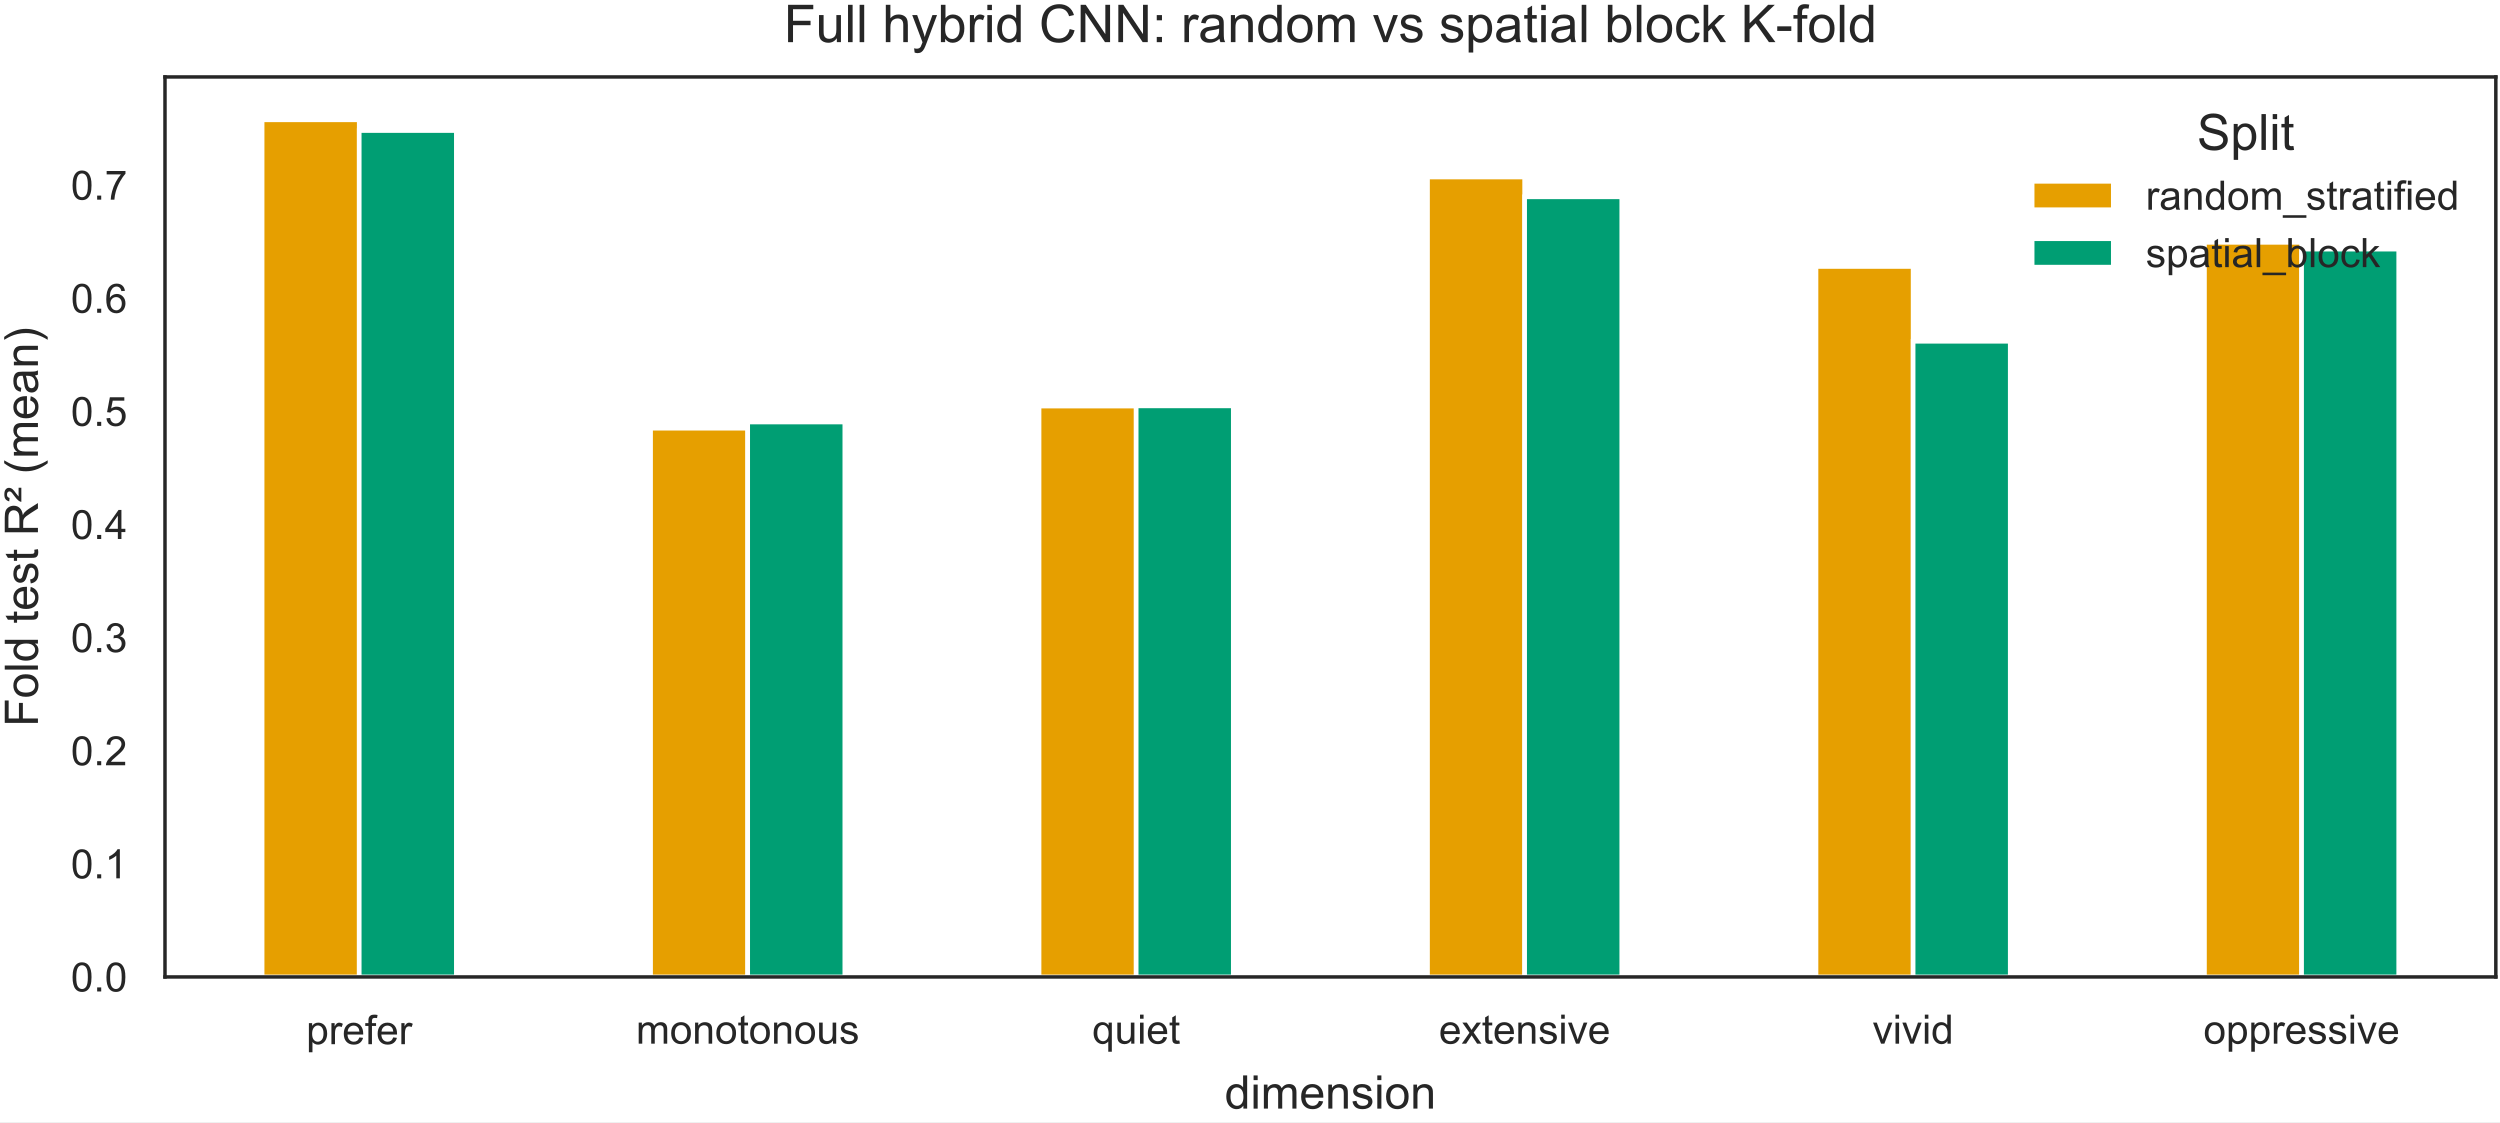
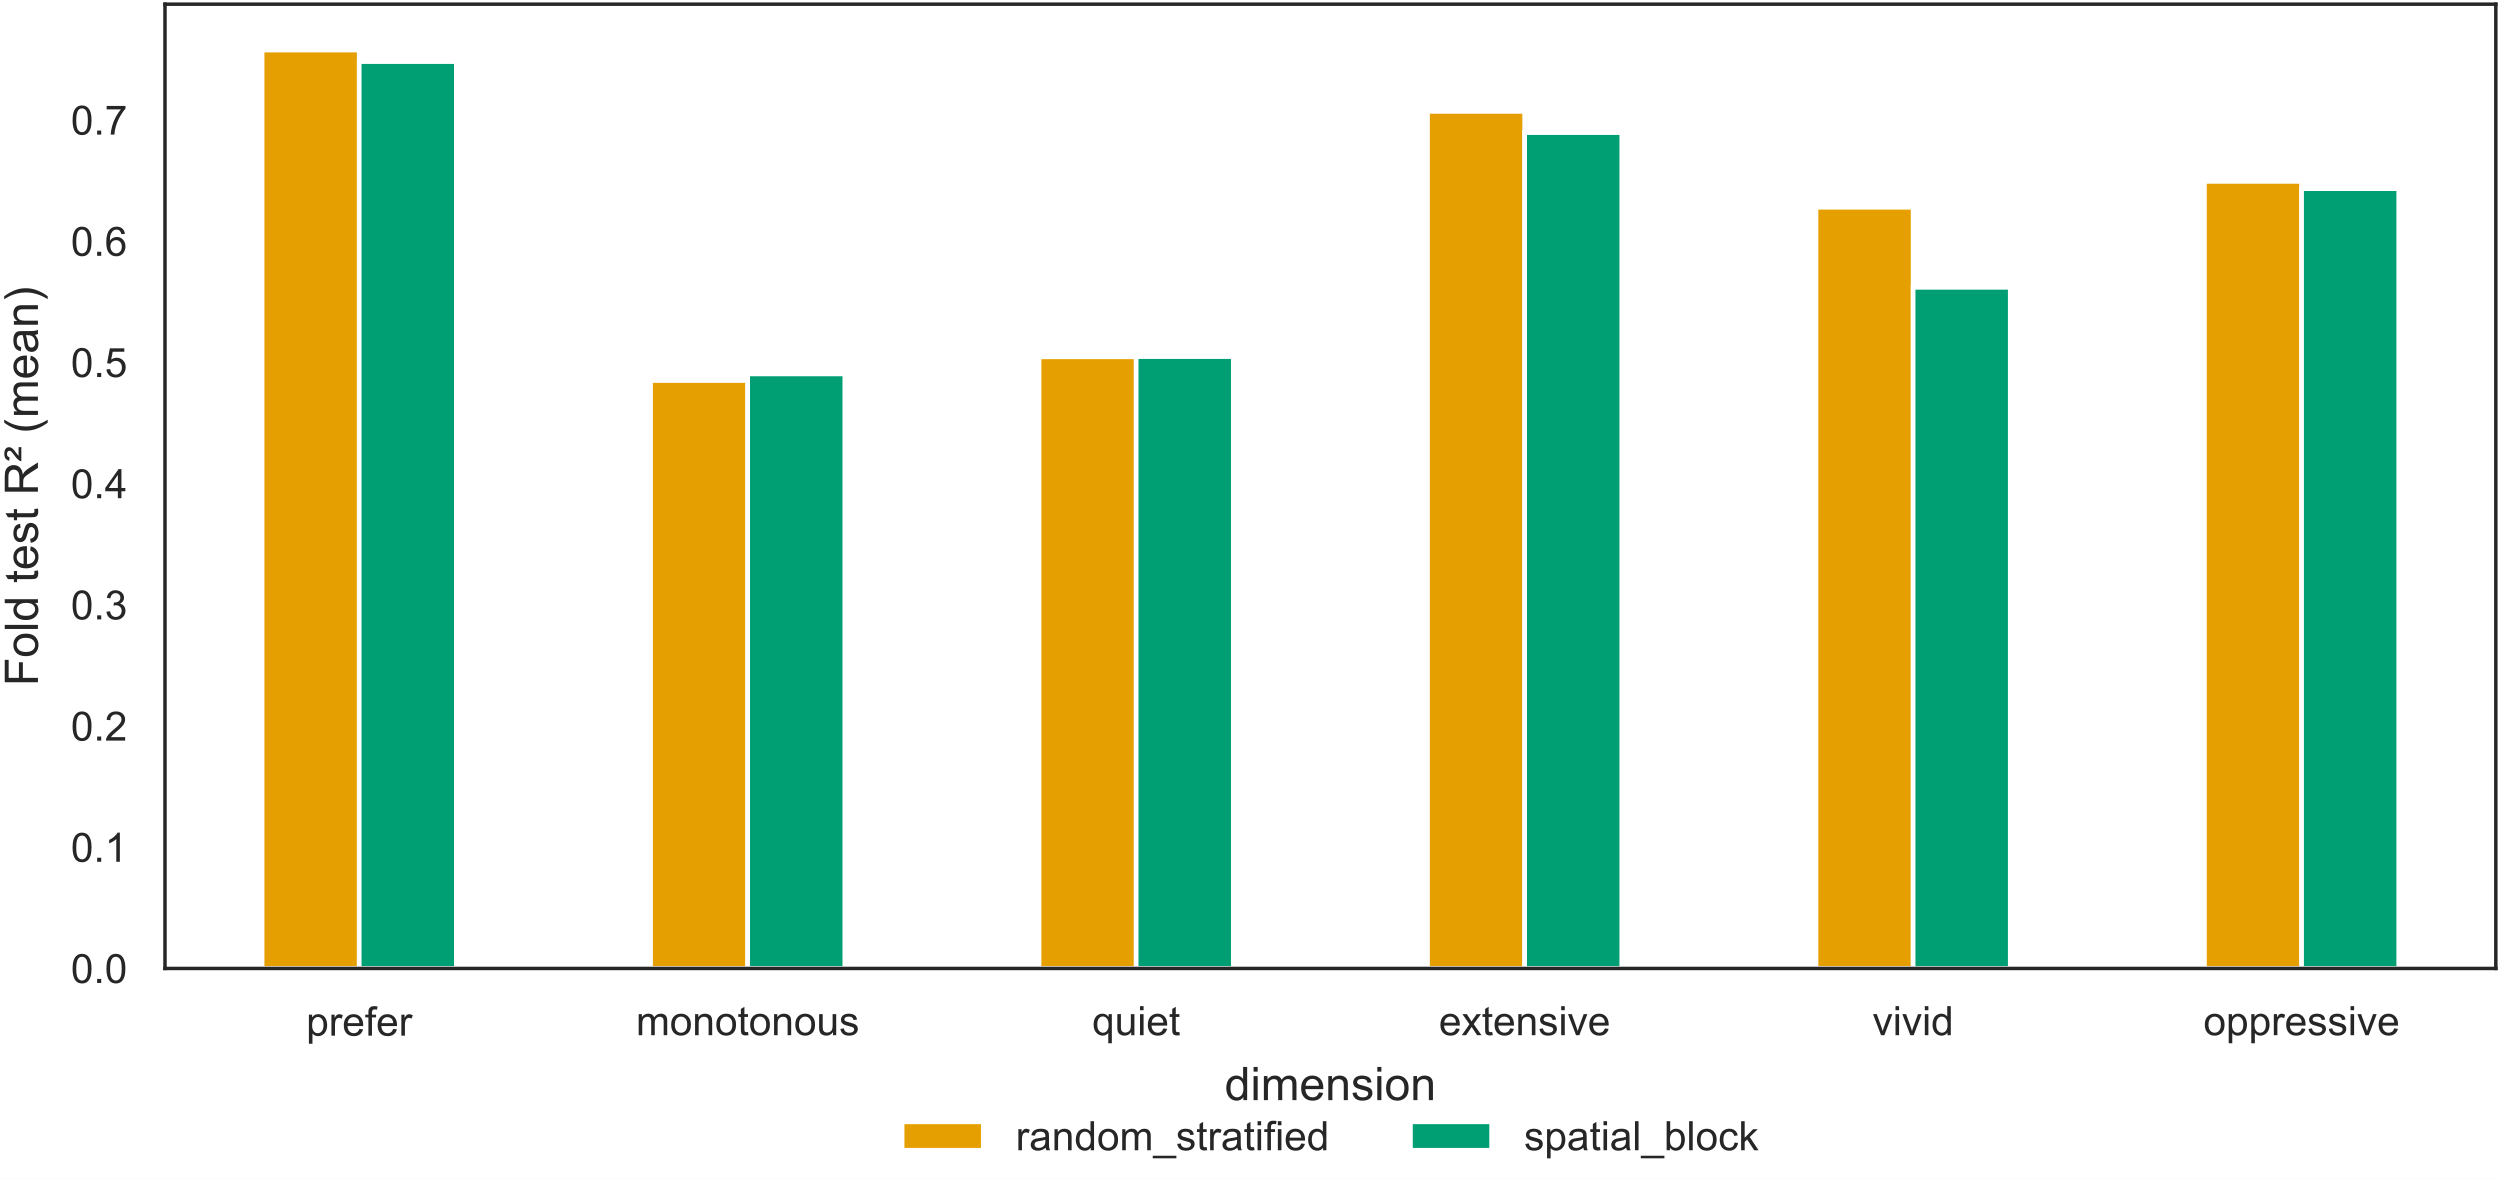
- <svg xmlns="http://www.w3.org/2000/svg" xmlns:xlink="http://www.w3.org/1999/xlink" width="431.201pt" height="193.527pt" viewBox="0 0 431.201 193.527" version="1.1">
+ <svg xmlns="http://www.w3.org/2000/svg" xmlns:xlink="http://www.w3.org/1999/xlink" width="431.201pt" height="203.305pt" viewBox="0 0 431.201 203.305" version="1.1">
  <defs>
    <style type="text/css">*{stroke-linejoin: round; stroke-linecap: butt}</style>
  </defs>
  <g id="figure_1">
    <g id="patch_1">
-       <path d="M 0 193.527  L 431.201 193.527  L 431.201 0  L 0 0  z " style="fill: #ffffff" />
+       <path d="M 0 203.305  L 431.201 203.305  L 431.201 0  L 0 0  z " style="fill: #ffffff" />
    </g>
    <g id="axes_1">
      <g id="patch_2">
-         <path d="M 28.457 168.504  L 430.481 168.504  L 430.481 13.272  L 28.457 13.272  z " style="fill: #ffffff" />
+         <path d="M 28.457 167.04  L 430.481 167.04  L 430.481 0.72  L 28.457 0.72  z " style="fill: #ffffff" />
      </g>
      <g id="matplotlib.axis_1">
        <g id="xtick_1">
          <g id="text_1">
-             <g style="fill: #262626" transform="translate(52.81736 180.0995) scale(0.07 -0.07)">
+             <g style="fill: #262626" transform="translate(52.81736 178.6358) scale(0.07 -0.07)">
              <defs>
                <path id="ArialMT-70" d="M 422 -1272  L 422 3319  L 934 3319  L 934 2888  Q 1116 3141 1344 3267  Q 1572 3394 1897 3394  Q 2322 3394 2647 3175  Q 2972 2956 3137 2557  Q 3303 2159 3303 1684  Q 3303 1175 3120 767  Q 2938 359 2589 142  Q 2241 -75 1856 -75  Q 1575 -75 1351 44  Q 1128 163 984 344  L 984 -1272  L 422 -1272  z M 931 1641  Q 931 1000 1190 694  Q 1450 388 1819 388  Q 2194 388 2461 705  Q 2728 1022 2728 1688  Q 2728 2322 2467 2637  Q 2206 2953 1844 2953  Q 1484 2953 1207 2617  Q 931 2281 931 1641  z " transform="scale(0.015625)" />
                <path id="ArialMT-72" d="M 416 0  L 416 3319  L 922 3319  L 922 2816  Q 1116 3169 1280 3281  Q 1444 3394 1641 3394  Q 1925 3394 2219 3213  L 2025 2691  Q 1819 2813 1613 2813  Q 1428 2813 1281 2702  Q 1134 2591 1072 2394  Q 978 2094 978 1738  L 978 0  L 416 0  z " transform="scale(0.015625)" />
                <path id="ArialMT-65" d="M 2694 1069  L 3275 997  Q 3138 488 2766 206  Q 2394 -75 1816 -75  Q 1088 -75 661 373  Q 234 822 234 1631  Q 234 2469 665 2931  Q 1097 3394 1784 3394  Q 2450 3394 2872 2941  Q 3294 2488 3294 1666  Q 3294 1616 3291 1516  L 816 1516  Q 847 969 1125 678  Q 1403 388 1819 388  Q 2128 388 2347 550  Q 2566 713 2694 1069  z M 847 1978  L 2700 1978  Q 2663 2397 2488 2606  Q 2219 2931 1791 2931  Q 1403 2931 1139 2672  Q 875 2413 847 1978  z " transform="scale(0.015625)" />
                <path id="ArialMT-66" d="M 556 0  L 556 2881  L 59 2881  L 59 3319  L 556 3319  L 556 3672  Q 556 4006 616 4169  Q 697 4388 901 4523  Q 1106 4659 1475 4659  Q 1713 4659 2000 4603  L 1916 4113  Q 1741 4144 1584 4144  Q 1328 4144 1222 4034  Q 1116 3925 1116 3625  L 1116 3319  L 1763 3319  L 1763 2881  L 1116 2881  L 1116 0  L 556 0  z " transform="scale(0.015625)" />
              </defs>
              <use xlink:href="#ArialMT-70" />
              <use xlink:href="#ArialMT-72" transform="translate(55.61523 0)" />
              <use xlink:href="#ArialMT-65" transform="translate(88.91602 0)" />
              <use xlink:href="#ArialMT-66" transform="translate(144.5312 0)" />
              <use xlink:href="#ArialMT-65" transform="translate(172.3145 0)" />
              <use xlink:href="#ArialMT-72" transform="translate(227.9297 0)" />
            </g>
          </g>
        </g>
        <g id="xtick_2">
          <g id="text_2">
-             <g style="fill: #262626" transform="translate(109.7014 180.0142) scale(0.07 -0.07)">
+             <g style="fill: #262626" transform="translate(109.7014 178.5505) scale(0.07 -0.07)">
              <defs>
                <path id="ArialMT-6d" d="M 422 0  L 422 3319  L 925 3319  L 925 2853  Q 1081 3097 1340 3245  Q 1600 3394 1931 3394  Q 2300 3394 2536 3241  Q 2772 3088 2869 2813  Q 3263 3394 3894 3394  Q 4388 3394 4653 3120  Q 4919 2847 4919 2278  L 4919 0  L 4359 0  L 4359 2091  Q 4359 2428 4304 2576  Q 4250 2725 4106 2815  Q 3963 2906 3769 2906  Q 3419 2906 3187 2673  Q 2956 2441 2956 1928  L 2956 0  L 2394 0  L 2394 2156  Q 2394 2531 2256 2718  Q 2119 2906 1806 2906  Q 1569 2906 1367 2781  Q 1166 2656 1075 2415  Q 984 2175 984 1722  L 984 0  L 422 0  z " transform="scale(0.015625)" />
                <path id="ArialMT-6f" d="M 213 1659  Q 213 2581 725 3025  Q 1153 3394 1769 3394  Q 2453 3394 2887 2945  Q 3322 2497 3322 1706  Q 3322 1066 3130 698  Q 2938 331 2570 128  Q 2203 -75 1769 -75  Q 1072 -75 642 372  Q 213 819 213 1659  z M 791 1659  Q 791 1022 1069 705  Q 1347 388 1769 388  Q 2188 388 2466 706  Q 2744 1025 2744 1678  Q 2744 2294 2464 2611  Q 2184 2928 1769 2928  Q 1347 2928 1069 2612  Q 791 2297 791 1659  z " transform="scale(0.015625)" />
                <path id="ArialMT-6e" d="M 422 0  L 422 3319  L 928 3319  L 928 2847  Q 1294 3394 1984 3394  Q 2284 3394 2536 3286  Q 2788 3178 2913 3003  Q 3038 2828 3088 2588  Q 3119 2431 3119 2041  L 3119 0  L 2556 0  L 2556 2019  Q 2556 2363 2490 2533  Q 2425 2703 2258 2804  Q 2091 2906 1866 2906  Q 1506 2906 1245 2678  Q 984 2450 984 1813  L 984 0  L 422 0  z " transform="scale(0.015625)" />
                <path id="ArialMT-74" d="M 1650 503  L 1731 6  Q 1494 -44 1306 -44  Q 1000 -44 831 53  Q 663 150 594 308  Q 525 466 525 972  L 525 2881  L 113 2881  L 113 3319  L 525 3319  L 525 4141  L 1084 4478  L 1084 3319  L 1650 3319  L 1650 2881  L 1084 2881  L 1084 941  Q 1084 700 1114 631  Q 1144 563 1211 522  Q 1278 481 1403 481  Q 1497 481 1650 503  z " transform="scale(0.015625)" />
                <path id="ArialMT-75" d="M 2597 0  L 2597 488  Q 2209 -75 1544 -75  Q 1250 -75 995 37  Q 741 150 617 320  Q 494 491 444 738  Q 409 903 409 1263  L 409 3319  L 972 3319  L 972 1478  Q 972 1038 1006 884  Q 1059 663 1231 536  Q 1403 409 1656 409  Q 1909 409 2131 539  Q 2353 669 2445 892  Q 2538 1116 2538 1541  L 2538 3319  L 3100 3319  L 3100 0  L 2597 0  z " transform="scale(0.015625)" />
                <path id="ArialMT-73" d="M 197 991  L 753 1078  Q 800 744 1014 566  Q 1228 388 1613 388  Q 2000 388 2187 545  Q 2375 703 2375 916  Q 2375 1106 2209 1216  Q 2094 1291 1634 1406  Q 1016 1563 777 1677  Q 538 1791 414 1992  Q 291 2194 291 2438  Q 291 2659 392 2848  Q 494 3038 669 3163  Q 800 3259 1026 3326  Q 1253 3394 1513 3394  Q 1903 3394 2198 3281  Q 2494 3169 2634 2976  Q 2775 2784 2828 2463  L 2278 2388  Q 2241 2644 2061 2787  Q 1881 2931 1553 2931  Q 1166 2931 1000 2803  Q 834 2675 834 2503  Q 834 2394 903 2306  Q 972 2216 1119 2156  Q 1203 2125 1616 2013  Q 2213 1853 2448 1751  Q 2684 1650 2818 1456  Q 2953 1263 2953 975  Q 2953 694 2789 445  Q 2625 197 2315 61  Q 2006 -75 1616 -75  Q 969 -75 630 194  Q 291 463 197 991  z " transform="scale(0.015625)" />
              </defs>
              <use xlink:href="#ArialMT-6d" />
              <use xlink:href="#ArialMT-6f" transform="translate(83.30078 0)" />
              <use xlink:href="#ArialMT-6e" transform="translate(138.916 0)" />
              <use xlink:href="#ArialMT-6f" transform="translate(194.5312 0)" />
              <use xlink:href="#ArialMT-74" transform="translate(250.1465 0)" />
              <use xlink:href="#ArialMT-6f" transform="translate(277.9297 0)" />
              <use xlink:href="#ArialMT-6e" transform="translate(333.5449 0)" />
              <use xlink:href="#ArialMT-6f" transform="translate(389.1602 0)" />
              <use xlink:href="#ArialMT-75" transform="translate(444.7754 0)" />
              <use xlink:href="#ArialMT-73" transform="translate(500.3906 0)" />
            </g>
          </g>
        </g>
        <g id="xtick_3">
          <g id="text_3">
-             <g style="fill: #262626" transform="translate(188.3784 180.0142) scale(0.07 -0.07)">
+             <g style="fill: #262626" transform="translate(188.3784 178.5505) scale(0.07 -0.07)">
              <defs>
                <path id="ArialMT-71" d="M 2538 -1272  L 2538 353  Q 2406 169 2170 47  Q 1934 -75 1669 -75  Q 1078 -75 651 397  Q 225 869 225 1691  Q 225 2191 398 2587  Q 572 2984 901 3189  Q 1231 3394 1625 3394  Q 2241 3394 2594 2875  L 2594 3319  L 3100 3319  L 3100 -1272  L 2538 -1272  z M 803 1669  Q 803 1028 1072 708  Q 1341 388 1716 388  Q 2075 388 2334 692  Q 2594 997 2594 1619  Q 2594 2281 2320 2615  Q 2047 2950 1678 2950  Q 1313 2950 1058 2639  Q 803 2328 803 1669  z " transform="scale(0.015625)" />
                <path id="ArialMT-69" d="M 425 3934  L 425 4581  L 988 4581  L 988 3934  L 425 3934  z M 425 0  L 425 3319  L 988 3319  L 988 0  L 425 0  z " transform="scale(0.015625)" />
              </defs>
              <use xlink:href="#ArialMT-71" />
              <use xlink:href="#ArialMT-75" transform="translate(55.61523 0)" />
              <use xlink:href="#ArialMT-69" transform="translate(111.2305 0)" />
              <use xlink:href="#ArialMT-65" transform="translate(133.4473 0)" />
              <use xlink:href="#ArialMT-74" transform="translate(189.0625 0)" />
            </g>
          </g>
        </g>
        <g id="xtick_4">
          <g id="text_4">
-             <g style="fill: #262626" transform="translate(248.186 180.0142) scale(0.07 -0.07)">
+             <g style="fill: #262626" transform="translate(248.186 178.5505) scale(0.07 -0.07)">
              <defs>
                <path id="ArialMT-78" d="M 47 0  L 1259 1725  L 138 3319  L 841 3319  L 1350 2541  Q 1494 2319 1581 2169  Q 1719 2375 1834 2534  L 2394 3319  L 3066 3319  L 1919 1756  L 3153 0  L 2463 0  L 1781 1031  L 1600 1309  L 728 0  L 47 0  z " transform="scale(0.015625)" />
                <path id="ArialMT-76" d="M 1344 0  L 81 3319  L 675 3319  L 1388 1331  Q 1503 1009 1600 663  Q 1675 925 1809 1294  L 2547 3319  L 3125 3319  L 1869 0  L 1344 0  z " transform="scale(0.015625)" />
              </defs>
              <use xlink:href="#ArialMT-65" />
              <use xlink:href="#ArialMT-78" transform="translate(55.61523 0)" />
              <use xlink:href="#ArialMT-74" transform="translate(105.6152 0)" />
              <use xlink:href="#ArialMT-65" transform="translate(133.3984 0)" />
              <use xlink:href="#ArialMT-6e" transform="translate(189.0137 0)" />
              <use xlink:href="#ArialMT-73" transform="translate(244.6289 0)" />
              <use xlink:href="#ArialMT-69" transform="translate(294.6289 0)" />
              <use xlink:href="#ArialMT-76" transform="translate(316.8457 0)" />
              <use xlink:href="#ArialMT-65" transform="translate(366.8457 0)" />
            </g>
          </g>
        </g>
        <g id="xtick_5">
          <g id="text_5">
-             <g style="fill: #262626" transform="translate(322.9736 180.0142) scale(0.07 -0.07)">
+             <g style="fill: #262626" transform="translate(322.9736 178.5505) scale(0.07 -0.07)">
              <defs>
                <path id="ArialMT-64" d="M 2575 0  L 2575 419  Q 2259 -75 1647 -75  Q 1250 -75 917 144  Q 584 363 401 755  Q 219 1147 219 1656  Q 219 2153 384 2558  Q 550 2963 881 3178  Q 1213 3394 1622 3394  Q 1922 3394 2156 3267  Q 2391 3141 2538 2938  L 2538 4581  L 3097 4581  L 3097 0  L 2575 0  z M 797 1656  Q 797 1019 1065 703  Q 1334 388 1700 388  Q 2069 388 2326 689  Q 2584 991 2584 1609  Q 2584 2291 2321 2609  Q 2059 2928 1675 2928  Q 1300 2928 1048 2622  Q 797 2316 797 1656  z " transform="scale(0.015625)" />
              </defs>
              <use xlink:href="#ArialMT-76" />
              <use xlink:href="#ArialMT-69" transform="translate(50 0)" />
              <use xlink:href="#ArialMT-76" transform="translate(72.2168 0)" />
              <use xlink:href="#ArialMT-69" transform="translate(122.2168 0)" />
              <use xlink:href="#ArialMT-64" transform="translate(144.4336 0)" />
            </g>
          </g>
        </g>
        <g id="xtick_6">
          <g id="text_6">
-             <g style="fill: #262626" transform="translate(380.0545 180.0142) scale(0.07 -0.07)">
+             <g style="fill: #262626" transform="translate(380.0545 178.5505) scale(0.07 -0.07)">
              <use xlink:href="#ArialMT-6f" />
              <use xlink:href="#ArialMT-70" transform="translate(55.61523 0)" />
              <use xlink:href="#ArialMT-70" transform="translate(111.2305 0)" />
              <use xlink:href="#ArialMT-72" transform="translate(166.8457 0)" />
              <use xlink:href="#ArialMT-65" transform="translate(200.1465 0)" />
              <use xlink:href="#ArialMT-73" transform="translate(255.7617 0)" />
              <use xlink:href="#ArialMT-73" transform="translate(305.7617 0)" />
              <use xlink:href="#ArialMT-69" transform="translate(355.7617 0)" />
              <use xlink:href="#ArialMT-76" transform="translate(377.9785 0)" />
              <use xlink:href="#ArialMT-65" transform="translate(427.9785 0)" />
            </g>
          </g>
        </g>
        <g id="text_7">
-           <g style="fill: #262626" transform="translate(211.2381 191.217) scale(0.08 -0.08)">
+           <g style="fill: #262626" transform="translate(211.2381 189.7533) scale(0.08 -0.08)">
            <use xlink:href="#ArialMT-64" />
            <use xlink:href="#ArialMT-69" transform="translate(55.61523 0)" />
            <use xlink:href="#ArialMT-6d" transform="translate(77.83203 0)" />
            <use xlink:href="#ArialMT-65" transform="translate(161.1328 0)" />
            <use xlink:href="#ArialMT-6e" transform="translate(216.748 0)" />
            <use xlink:href="#ArialMT-73" transform="translate(272.3633 0)" />
            <use xlink:href="#ArialMT-69" transform="translate(322.3633 0)" />
            <use xlink:href="#ArialMT-6f" transform="translate(344.5801 0)" />
            <use xlink:href="#ArialMT-6e" transform="translate(400.1953 0)" />
          </g>
        </g>
      </g>
      <g id="matplotlib.axis_2">
        <g id="ytick_1">
          <g id="text_8">
-             <g style="fill: #262626" transform="translate(12.2275 171.009) scale(0.07 -0.07)">
+             <g style="fill: #262626" transform="translate(12.2275 169.5452) scale(0.07 -0.07)">
              <defs>
                <path id="ArialMT-30" d="M 266 2259  Q 266 3072 433 3567  Q 600 4063 929 4331  Q 1259 4600 1759 4600  Q 2128 4600 2406 4451  Q 2684 4303 2865 4023  Q 3047 3744 3150 3342  Q 3253 2941 3253 2259  Q 3253 1453 3087 958  Q 2922 463 2592 192  Q 2263 -78 1759 -78  Q 1097 -78 719 397  Q 266 969 266 2259  z M 844 2259  Q 844 1131 1108 757  Q 1372 384 1759 384  Q 2147 384 2411 759  Q 2675 1134 2675 2259  Q 2675 3391 2411 3762  Q 2147 4134 1753 4134  Q 1366 4134 1134 3806  Q 844 3388 844 2259  z " transform="scale(0.015625)" />
                <path id="ArialMT-2e" d="M 581 0  L 581 641  L 1222 641  L 1222 0  L 581 0  z " transform="scale(0.015625)" />
              </defs>
              <use xlink:href="#ArialMT-30" />
              <use xlink:href="#ArialMT-2e" transform="translate(55.61523 0)" />
              <use xlink:href="#ArialMT-30" transform="translate(83.39844 0)" />
            </g>
          </g>
        </g>
        <g id="ytick_2">
          <g id="text_9">
-             <g style="fill: #262626" transform="translate(12.2275 151.4988) scale(0.07 -0.07)">
+             <g style="fill: #262626" transform="translate(12.2275 148.6415) scale(0.07 -0.07)">
              <defs>
                <path id="ArialMT-31" d="M 2384 0  L 1822 0  L 1822 3584  Q 1619 3391 1289 3197  Q 959 3003 697 2906  L 697 3450  Q 1169 3672 1522 3987  Q 1875 4303 2022 4600  L 2384 4600  L 2384 0  z " transform="scale(0.015625)" />
              </defs>
              <use xlink:href="#ArialMT-30" />
              <use xlink:href="#ArialMT-2e" transform="translate(55.61523 0)" />
              <use xlink:href="#ArialMT-31" transform="translate(83.39844 0)" />
            </g>
          </g>
        </g>
        <g id="ytick_3">
          <g id="text_10">
-             <g style="fill: #262626" transform="translate(12.2275 131.9886) scale(0.07 -0.07)">
+             <g style="fill: #262626" transform="translate(12.2275 127.7377) scale(0.07 -0.07)">
              <defs>
                <path id="ArialMT-32" d="M 3222 541  L 3222 0  L 194 0  Q 188 203 259 391  Q 375 700 629 1000  Q 884 1300 1366 1694  Q 2113 2306 2375 2664  Q 2638 3022 2638 3341  Q 2638 3675 2398 3904  Q 2159 4134 1775 4134  Q 1369 4134 1125 3890  Q 881 3647 878 3216  L 300 3275  Q 359 3922 746 4261  Q 1134 4600 1788 4600  Q 2447 4600 2831 4234  Q 3216 3869 3216 3328  Q 3216 3053 3103 2787  Q 2991 2522 2730 2228  Q 2469 1934 1863 1422  Q 1356 997 1212 845  Q 1069 694 975 541  L 3222 541  z " transform="scale(0.015625)" />
              </defs>
              <use xlink:href="#ArialMT-30" />
              <use xlink:href="#ArialMT-2e" transform="translate(55.61523 0)" />
              <use xlink:href="#ArialMT-32" transform="translate(83.39844 0)" />
            </g>
          </g>
        </g>
        <g id="ytick_4">
          <g id="text_11">
-             <g style="fill: #262626" transform="translate(12.2275 112.4785) scale(0.07 -0.07)">
+             <g style="fill: #262626" transform="translate(12.2275 106.834) scale(0.07 -0.07)">
              <defs>
                <path id="ArialMT-33" d="M 269 1209  L 831 1284  Q 928 806 1161 595  Q 1394 384 1728 384  Q 2125 384 2398 659  Q 2672 934 2672 1341  Q 2672 1728 2419 1979  Q 2166 2231 1775 2231  Q 1616 2231 1378 2169  L 1441 2663  Q 1497 2656 1531 2656  Q 1891 2656 2178 2843  Q 2466 3031 2466 3422  Q 2466 3731 2256 3934  Q 2047 4138 1716 4138  Q 1388 4138 1169 3931  Q 950 3725 888 3313  L 325 3413  Q 428 3978 793 4289  Q 1159 4600 1703 4600  Q 2078 4600 2393 4439  Q 2709 4278 2876 4000  Q 3044 3722 3044 3409  Q 3044 3113 2884 2869  Q 2725 2625 2413 2481  Q 2819 2388 3044 2092  Q 3269 1797 3269 1353  Q 3269 753 2831 336  Q 2394 -81 1725 -81  Q 1122 -81 723 278  Q 325 638 269 1209  z " transform="scale(0.015625)" />
              </defs>
              <use xlink:href="#ArialMT-30" />
              <use xlink:href="#ArialMT-2e" transform="translate(55.61523 0)" />
              <use xlink:href="#ArialMT-33" transform="translate(83.39844 0)" />
            </g>
          </g>
        </g>
        <g id="ytick_5">
          <g id="text_12">
-             <g style="fill: #262626" transform="translate(12.2275 92.96831) scale(0.07 -0.07)">
+             <g style="fill: #262626" transform="translate(12.2275 85.93026) scale(0.07 -0.07)">
              <defs>
                <path id="ArialMT-34" d="M 2069 0  L 2069 1097  L 81 1097  L 81 1613  L 2172 4581  L 2631 4581  L 2631 1613  L 3250 1613  L 3250 1097  L 2631 1097  L 2631 0  L 2069 0  z M 2069 1613  L 2069 3678  L 634 1613  L 2069 1613  z " transform="scale(0.015625)" />
              </defs>
              <use xlink:href="#ArialMT-30" />
              <use xlink:href="#ArialMT-2e" transform="translate(55.61523 0)" />
              <use xlink:href="#ArialMT-34" transform="translate(83.39844 0)" />
            </g>
          </g>
        </g>
        <g id="ytick_6">
          <g id="text_13">
-             <g style="fill: #262626" transform="translate(12.2275 73.45815) scale(0.07 -0.07)">
+             <g style="fill: #262626" transform="translate(12.2275 65.02652) scale(0.07 -0.07)">
              <defs>
                <path id="ArialMT-35" d="M 266 1200  L 856 1250  Q 922 819 1161 601  Q 1400 384 1738 384  Q 2144 384 2425 690  Q 2706 997 2706 1503  Q 2706 1984 2436 2262  Q 2166 2541 1728 2541  Q 1456 2541 1237 2417  Q 1019 2294 894 2097  L 366 2166  L 809 4519  L 3088 4519  L 3088 3981  L 1259 3981  L 1013 2750  Q 1425 3038 1878 3038  Q 2478 3038 2890 2622  Q 3303 2206 3303 1553  Q 3303 931 2941 478  Q 2500 -78 1738 -78  Q 1113 -78 717 272  Q 322 622 266 1200  z " transform="scale(0.015625)" />
              </defs>
              <use xlink:href="#ArialMT-30" />
              <use xlink:href="#ArialMT-2e" transform="translate(55.61523 0)" />
              <use xlink:href="#ArialMT-35" transform="translate(83.39844 0)" />
            </g>
          </g>
        </g>
        <g id="ytick_7">
          <g id="text_14">
-             <g style="fill: #262626" transform="translate(12.2275 53.94799) scale(0.07 -0.07)">
+             <g style="fill: #262626" transform="translate(12.2275 44.12277) scale(0.07 -0.07)">
              <defs>
                <path id="ArialMT-36" d="M 3184 3459  L 2625 3416  Q 2550 3747 2413 3897  Q 2184 4138 1850 4138  Q 1581 4138 1378 3988  Q 1113 3794 959 3422  Q 806 3050 800 2363  Q 1003 2672 1297 2822  Q 1591 2972 1913 2972  Q 2475 2972 2870 2558  Q 3266 2144 3266 1488  Q 3266 1056 3080 686  Q 2894 316 2569 119  Q 2244 -78 1831 -78  Q 1128 -78 684 439  Q 241 956 241 2144  Q 241 3472 731 4075  Q 1159 4600 1884 4600  Q 2425 4600 2770 4297  Q 3116 3994 3184 3459  z M 888 1484  Q 888 1194 1011 928  Q 1134 663 1356 523  Q 1578 384 1822 384  Q 2178 384 2434 671  Q 2691 959 2691 1453  Q 2691 1928 2437 2201  Q 2184 2475 1800 2475  Q 1419 2475 1153 2201  Q 888 1928 888 1484  z " transform="scale(0.015625)" />
              </defs>
              <use xlink:href="#ArialMT-30" />
              <use xlink:href="#ArialMT-2e" transform="translate(55.61523 0)" />
              <use xlink:href="#ArialMT-36" transform="translate(83.39844 0)" />
            </g>
          </g>
        </g>
        <g id="ytick_8">
          <g id="text_15">
-             <g style="fill: #262626" transform="translate(12.2275 34.43783) scale(0.07 -0.07)">
+             <g style="fill: #262626" transform="translate(12.2275 23.21903) scale(0.07 -0.07)">
              <defs>
                <path id="ArialMT-37" d="M 303 3981  L 303 4522  L 3269 4522  L 3269 4084  Q 2831 3619 2401 2847  Q 1972 2075 1738 1259  Q 1569 684 1522 0  L 944 0  Q 953 541 1156 1306  Q 1359 2072 1739 2783  Q 2119 3494 2547 3981  L 303 3981  z " transform="scale(0.015625)" />
              </defs>
              <use xlink:href="#ArialMT-30" />
              <use xlink:href="#ArialMT-2e" transform="translate(55.61523 0)" />
              <use xlink:href="#ArialMT-37" transform="translate(83.39844 0)" />
            </g>
          </g>
        </g>
        <g id="text_16">
-           <g style="fill: #262626" transform="translate(6.54375 125.3383) rotate(-90) scale(0.08 -0.08)">
+           <g style="fill: #262626" transform="translate(6.54375 118.3306) rotate(-90) scale(0.08 -0.08)">
            <defs>
              <path id="ArialMT-46" d="M 525 0  L 525 4581  L 3616 4581  L 3616 4041  L 1131 4041  L 1131 2622  L 3281 2622  L 3281 2081  L 1131 2081  L 1131 0  L 525 0  z " transform="scale(0.015625)" />
              <path id="ArialMT-6c" d="M 409 0  L 409 4581  L 972 4581  L 972 0  L 409 0  z " transform="scale(0.015625)" />
              <path id="ArialMT-20" transform="scale(0.015625)" />
              <path id="ArialMT-52" d="M 503 0  L 503 4581  L 2534 4581  Q 3147 4581 3465 4457  Q 3784 4334 3975 4021  Q 4166 3709 4166 3331  Q 4166 2844 3850 2509  Q 3534 2175 2875 2084  Q 3116 1969 3241 1856  Q 3506 1613 3744 1247  L 4541 0  L 3778 0  L 3172 953  Q 2906 1366 2734 1584  Q 2563 1803 2427 1890  Q 2291 1978 2150 2013  Q 2047 2034 1813 2034  L 1109 2034  L 1109 0  L 503 0  z M 1109 2559  L 2413 2559  Q 2828 2559 3062 2645  Q 3297 2731 3419 2920  Q 3541 3109 3541 3331  Q 3541 3656 3305 3865  Q 3069 4075 2559 4075  L 1109 4075  L 1109 2559  z " transform="scale(0.015625)" />
              <path id="ArialMT-b2" d="M 78 2291  Q 97 2469 225 2647  Q 422 2916 872 3242  Q 1322 3569 1406 3663  Q 1522 3791 1522 3925  Q 1522 4075 1412 4172  Q 1303 4269 1091 4269  Q 884 4269 782 4195  Q 681 4122 616 3913  L 144 3963  Q 234 4309 457 4473  Q 681 4638 1100 4638  Q 1572 4638 1792 4453  Q 2013 4269 2013 4003  Q 2013 3741 1828 3506  Q 1688 3331 1188 2972  Q 928 2781 819 2669  L 2025 2669  L 2025 2291  L 78 2291  z " transform="scale(0.015625)" />
              <path id="ArialMT-28" d="M 1497 -1347  Q 1031 -759 709 28  Q 388 816 388 1659  Q 388 2403 628 3084  Q 909 3875 1497 4659  L 1900 4659  Q 1522 4009 1400 3731  Q 1209 3300 1100 2831  Q 966 2247 966 1656  Q 966 153 1900 -1347  L 1497 -1347  z " transform="scale(0.015625)" />
              <path id="ArialMT-61" d="M 2588 409  Q 2275 144 1986 34  Q 1697 -75 1366 -75  Q 819 -75 525 192  Q 231 459 231 875  Q 231 1119 342 1320  Q 453 1522 633 1644  Q 813 1766 1038 1828  Q 1203 1872 1538 1913  Q 2219 1994 2541 2106  Q 2544 2222 2544 2253  Q 2544 2597 2384 2738  Q 2169 2928 1744 2928  Q 1347 2928 1158 2789  Q 969 2650 878 2297  L 328 2372  Q 403 2725 575 2942  Q 747 3159 1072 3276  Q 1397 3394 1825 3394  Q 2250 3394 2515 3294  Q 2781 3194 2906 3042  Q 3031 2891 3081 2659  Q 3109 2516 3109 2141  L 3109 1391  Q 3109 606 3145 398  Q 3181 191 3288 0  L 2700 0  Q 2613 175 2588 409  z M 2541 1666  Q 2234 1541 1622 1453  Q 1275 1403 1131 1340  Q 988 1278 909 1158  Q 831 1038 831 891  Q 831 666 1001 516  Q 1172 366 1500 366  Q 1825 366 2078 508  Q 2331 650 2450 897  Q 2541 1088 2541 1459  L 2541 1666  z " transform="scale(0.015625)" />
              <path id="ArialMT-29" d="M 791 -1347  L 388 -1347  Q 1322 153 1322 1656  Q 1322 2244 1188 2822  Q 1081 3291 891 3722  Q 769 4003 388 4659  L 791 4659  Q 1378 3875 1659 3084  Q 1900 2403 1900 1659  Q 1900 816 1576 28  Q 1253 -759 791 -1347  z " transform="scale(0.015625)" />
            </defs>
            <use xlink:href="#ArialMT-46" />
            <use xlink:href="#ArialMT-6f" transform="translate(61.08398 0)" />
            <use xlink:href="#ArialMT-6c" transform="translate(116.6992 0)" />
            <use xlink:href="#ArialMT-64" transform="translate(138.916 0)" />
            <use xlink:href="#ArialMT-20" transform="translate(194.5312 0)" />
            <use xlink:href="#ArialMT-74" transform="translate(222.3145 0)" />
            <use xlink:href="#ArialMT-65" transform="translate(250.0977 0)" />
            <use xlink:href="#ArialMT-73" transform="translate(305.7129 0)" />
            <use xlink:href="#ArialMT-74" transform="translate(355.7129 0)" />
            <use xlink:href="#ArialMT-20" transform="translate(383.4961 0)" />
            <use xlink:href="#ArialMT-52" transform="translate(411.2793 0)" />
            <use xlink:href="#ArialMT-b2" transform="translate(483.4961 0)" />
            <use xlink:href="#ArialMT-20" transform="translate(516.7969 0)" />
            <use xlink:href="#ArialMT-28" transform="translate(544.5801 0)" />
            <use xlink:href="#ArialMT-6d" transform="translate(577.8809 0)" />
            <use xlink:href="#ArialMT-65" transform="translate(661.1816 0)" />
            <use xlink:href="#ArialMT-61" transform="translate(716.7969 0)" />
            <use xlink:href="#ArialMT-6e" transform="translate(772.4121 0)" />
            <use xlink:href="#ArialMT-29" transform="translate(828.0273 0)" />
          </g>
        </g>
      </g>
      <g id="patch_3">
-         <path d="M 45.208 168.504  L 61.959 168.504  L 61.959 20.664  L 45.208 20.664  z " clip-path="url(#p2df3b8901c)" style="fill: #e69f00; stroke: #ffffff; stroke-width: 0.8; stroke-linejoin: miter" />
+         <path d="M 45.208 167.04  L 61.959 167.04  L 61.959 8.64  L 45.208 8.64  z " clip-path="url(#pd6807872e3)" style="fill: #e69f00; stroke: #ffffff; stroke-width: 0.8; stroke-linejoin: miter" />
      </g>
      <g id="patch_4">
-         <path d="M 112.212 168.504  L 128.963 168.504  L 128.963 73.862  L 112.212 73.862  z " clip-path="url(#p2df3b8901c)" style="fill: #e69f00; stroke: #ffffff; stroke-width: 0.8; stroke-linejoin: miter" />
+         <path d="M 112.212 167.04  L 128.963 167.04  L 128.963 65.638  L 112.212 65.638  z " clip-path="url(#pd6807872e3)" style="fill: #e69f00; stroke: #ffffff; stroke-width: 0.8; stroke-linejoin: miter" />
      </g>
      <g id="patch_5">
-         <path d="M 179.216 168.504  L 195.967 168.504  L 195.967 70.041  L 179.216 70.041  z " clip-path="url(#p2df3b8901c)" style="fill: #e69f00; stroke: #ffffff; stroke-width: 0.8; stroke-linejoin: miter" />
+         <path d="M 179.216 167.04  L 195.967 167.04  L 195.967 61.544  L 179.216 61.544  z " clip-path="url(#pd6807872e3)" style="fill: #e69f00; stroke: #ffffff; stroke-width: 0.8; stroke-linejoin: miter" />
      </g>
      <g id="patch_6">
-         <path d="M 246.22 168.504  L 262.971 168.504  L 262.971 30.536  L 246.22 30.536  z " clip-path="url(#p2df3b8901c)" style="fill: #e69f00; stroke: #ffffff; stroke-width: 0.8; stroke-linejoin: miter" />
+         <path d="M 246.22 167.04  L 262.971 167.04  L 262.971 19.218  L 246.22 19.218  z " clip-path="url(#pd6807872e3)" style="fill: #e69f00; stroke: #ffffff; stroke-width: 0.8; stroke-linejoin: miter" />
      </g>
      <g id="patch_7">
-         <path d="M 313.224 168.504  L 329.975 168.504  L 329.975 45.964  L 313.224 45.964  z " clip-path="url(#p2df3b8901c)" style="fill: #e69f00; stroke: #ffffff; stroke-width: 0.8; stroke-linejoin: miter" />
+         <path d="M 313.224 167.04  L 329.975 167.04  L 329.975 35.747  L 313.224 35.747  z " clip-path="url(#pd6807872e3)" style="fill: #e69f00; stroke: #ffffff; stroke-width: 0.8; stroke-linejoin: miter" />
      </g>
      <g id="patch_8">
-         <path d="M 380.228 168.504  L 396.979 168.504  L 396.979 41.805  L 380.228 41.805  z " clip-path="url(#p2df3b8901c)" style="fill: #e69f00; stroke: #ffffff; stroke-width: 0.8; stroke-linejoin: miter" />
+         <path d="M 380.228 167.04  L 396.979 167.04  L 396.979 31.292  L 380.228 31.292  z " clip-path="url(#pd6807872e3)" style="fill: #e69f00; stroke: #ffffff; stroke-width: 0.8; stroke-linejoin: miter" />
      </g>
      <g id="patch_9">
-         <path d="M 61.959 168.504  L 78.71 168.504  L 78.71 22.52  L 61.959 22.52  z " clip-path="url(#p2df3b8901c)" style="fill: #009e73; stroke: #ffffff; stroke-width: 0.8; stroke-linejoin: miter" />
+         <path d="M 61.959 167.04  L 78.71 167.04  L 78.71 10.629  L 61.959 10.629  z " clip-path="url(#pd6807872e3)" style="fill: #009e73; stroke: #ffffff; stroke-width: 0.8; stroke-linejoin: miter" />
      </g>
      <g id="patch_10">
-         <path d="M 128.963 168.504  L 145.714 168.504  L 145.714 72.794  L 128.963 72.794  z " clip-path="url(#p2df3b8901c)" style="fill: #009e73; stroke: #ffffff; stroke-width: 0.8; stroke-linejoin: miter" />
+         <path d="M 128.963 167.04  L 145.714 167.04  L 145.714 64.493  L 128.963 64.493  z " clip-path="url(#pd6807872e3)" style="fill: #009e73; stroke: #ffffff; stroke-width: 0.8; stroke-linejoin: miter" />
      </g>
      <g id="patch_11">
-         <path d="M 195.967 168.504  L 212.718 168.504  L 212.718 70.008  L 195.967 70.008  z " clip-path="url(#p2df3b8901c)" style="fill: #009e73; stroke: #ffffff; stroke-width: 0.8; stroke-linejoin: miter" />
+         <path d="M 195.967 167.04  L 212.718 167.04  L 212.718 61.509  L 195.967 61.509  z " clip-path="url(#pd6807872e3)" style="fill: #009e73; stroke: #ffffff; stroke-width: 0.8; stroke-linejoin: miter" />
      </g>
      <g id="patch_12">
-         <path d="M 262.971 168.504  L 279.722 168.504  L 279.722 33.945  L 262.971 33.945  z " clip-path="url(#p2df3b8901c)" style="fill: #009e73; stroke: #ffffff; stroke-width: 0.8; stroke-linejoin: miter" />
+         <path d="M 262.971 167.04  L 279.722 167.04  L 279.722 22.869  L 262.971 22.869  z " clip-path="url(#pd6807872e3)" style="fill: #009e73; stroke: #ffffff; stroke-width: 0.8; stroke-linejoin: miter" />
      </g>
      <g id="patch_13">
-         <path d="M 329.975 168.504  L 346.726 168.504  L 346.726 58.859  L 329.975 58.859  z " clip-path="url(#p2df3b8901c)" style="fill: #009e73; stroke: #ffffff; stroke-width: 0.8; stroke-linejoin: miter" />
+         <path d="M 329.975 167.04  L 346.726 167.04  L 346.726 49.564  L 329.975 49.564  z " clip-path="url(#pd6807872e3)" style="fill: #009e73; stroke: #ffffff; stroke-width: 0.8; stroke-linejoin: miter" />
      </g>
      <g id="patch_14">
-         <path d="M 396.979 168.504  L 413.73 168.504  L 413.73 42.968  L 396.979 42.968  z " clip-path="url(#p2df3b8901c)" style="fill: #009e73; stroke: #ffffff; stroke-width: 0.8; stroke-linejoin: miter" />
+         <path d="M 396.979 167.04  L 413.73 167.04  L 413.73 32.538  L 396.979 32.538  z " clip-path="url(#pd6807872e3)" style="fill: #009e73; stroke: #ffffff; stroke-width: 0.8; stroke-linejoin: miter" />
      </g>
      <g id="patch_15">
-         <path d="M 28.457 168.504  L 28.457 13.272  " style="fill: none; stroke: #262626; stroke-width: 0.6; stroke-linejoin: miter; stroke-linecap: square" />
+         <path d="M 28.457 167.04  L 28.457 0.72  " style="fill: none; stroke: #262626; stroke-width: 0.6; stroke-linejoin: miter; stroke-linecap: square" />
      </g>
      <g id="patch_16">
-         <path d="M 430.481 168.504  L 430.481 13.272  " style="fill: none; stroke: #262626; stroke-width: 0.6; stroke-linejoin: miter; stroke-linecap: square" />
+         <path d="M 430.481 167.04  L 430.481 0.72  " style="fill: none; stroke: #262626; stroke-width: 0.6; stroke-linejoin: miter; stroke-linecap: square" />
      </g>
      <g id="patch_17">
-         <path d="M 28.457 168.504  L 430.481 168.504  " style="fill: none; stroke: #262626; stroke-width: 0.6; stroke-linejoin: miter; stroke-linecap: square" />
+         <path d="M 28.457 167.04  L 430.481 167.04  " style="fill: none; stroke: #262626; stroke-width: 0.6; stroke-linejoin: miter; stroke-linecap: square" />
      </g>
      <g id="patch_18">
-         <path d="M 28.457 13.272  L 430.481 13.272  " style="fill: none; stroke: #262626; stroke-width: 0.6; stroke-linejoin: miter; stroke-linecap: square" />
-       </g>
-       <g id="text_17">
-         <g style="fill: #262626" transform="translate(135.1894 7.271719) scale(0.09 -0.09)">
-           <defs>
-             <path id="ArialMT-68" d="M 422 0  L 422 4581  L 984 4581  L 984 2938  Q 1378 3394 1978 3394  Q 2347 3394 2619 3248  Q 2891 3103 3008 2847  Q 3125 2591 3125 2103  L 3125 0  L 2563 0  L 2563 2103  Q 2563 2525 2380 2717  Q 2197 2909 1863 2909  Q 1613 2909 1392 2779  Q 1172 2650 1078 2428  Q 984 2206 984 1816  L 984 0  L 422 0  z " transform="scale(0.015625)" />
-             <path id="ArialMT-79" d="M 397 -1278  L 334 -750  Q 519 -800 656 -800  Q 844 -800 956 -737  Q 1069 -675 1141 -563  Q 1194 -478 1313 -144  Q 1328 -97 1363 -6  L 103 3319  L 709 3319  L 1400 1397  Q 1534 1031 1641 628  Q 1738 1016 1872 1384  L 2581 3319  L 3144 3319  L 1881 -56  Q 1678 -603 1566 -809  Q 1416 -1088 1222 -1217  Q 1028 -1347 759 -1347  Q 597 -1347 397 -1278  z " transform="scale(0.015625)" />
-             <path id="ArialMT-62" d="M 941 0  L 419 0  L 419 4581  L 981 4581  L 981 2947  Q 1338 3394 1891 3394  Q 2197 3394 2470 3270  Q 2744 3147 2920 2923  Q 3097 2700 3197 2384  Q 3297 2069 3297 1709  Q 3297 856 2875 390  Q 2453 -75 1863 -75  Q 1275 -75 941 416  L 941 0  z M 934 1684  Q 934 1088 1097 822  Q 1363 388 1816 388  Q 2184 388 2453 708  Q 2722 1028 2722 1663  Q 2722 2313 2464 2622  Q 2206 2931 1841 2931  Q 1472 2931 1203 2611  Q 934 2291 934 1684  z " transform="scale(0.015625)" />
-             <path id="ArialMT-43" d="M 3763 1606  L 4369 1453  Q 4178 706 3683 314  Q 3188 -78 2472 -78  Q 1731 -78 1267 223  Q 803 525 561 1097  Q 319 1669 319 2325  Q 319 3041 592 3573  Q 866 4106 1370 4382  Q 1875 4659 2481 4659  Q 3169 4659 3637 4309  Q 4106 3959 4291 3325  L 3694 3184  Q 3534 3684 3231 3912  Q 2928 4141 2469 4141  Q 1941 4141 1586 3887  Q 1231 3634 1087 3207  Q 944 2781 944 2328  Q 944 1744 1114 1308  Q 1284 872 1643 656  Q 2003 441 2422 441  Q 2931 441 3284 734  Q 3638 1028 3763 1606  z " transform="scale(0.015625)" />
-             <path id="ArialMT-4e" d="M 488 0  L 488 4581  L 1109 4581  L 3516 984  L 3516 4581  L 4097 4581  L 4097 0  L 3475 0  L 1069 3600  L 1069 0  L 488 0  z " transform="scale(0.015625)" />
-             <path id="ArialMT-3a" d="M 578 2678  L 578 3319  L 1219 3319  L 1219 2678  L 578 2678  z M 578 0  L 578 641  L 1219 641  L 1219 0  L 578 0  z " transform="scale(0.015625)" />
-             <path id="ArialMT-63" d="M 2588 1216  L 3141 1144  Q 3050 572 2676 248  Q 2303 -75 1759 -75  Q 1078 -75 664 370  Q 250 816 250 1647  Q 250 2184 428 2587  Q 606 2991 970 3192  Q 1334 3394 1763 3394  Q 2303 3394 2647 3120  Q 2991 2847 3088 2344  L 2541 2259  Q 2463 2594 2264 2762  Q 2066 2931 1784 2931  Q 1359 2931 1093 2626  Q 828 2322 828 1663  Q 828 994 1084 691  Q 1341 388 1753 388  Q 2084 388 2306 591  Q 2528 794 2588 1216  z " transform="scale(0.015625)" />
-             <path id="ArialMT-6b" d="M 425 0  L 425 4581  L 988 4581  L 988 1969  L 2319 3319  L 3047 3319  L 1778 2088  L 3175 0  L 2481 0  L 1384 1697  L 988 1316  L 988 0  L 425 0  z " transform="scale(0.015625)" />
-             <path id="ArialMT-4b" d="M 469 0  L 469 4581  L 1075 4581  L 1075 2309  L 3350 4581  L 4172 4581  L 2250 2725  L 4256 0  L 3456 0  L 1825 2319  L 1075 1588  L 1075 0  L 469 0  z " transform="scale(0.015625)" />
-             <path id="ArialMT-2d" d="M 203 1375  L 203 1941  L 1931 1941  L 1931 1375  L 203 1375  z " transform="scale(0.015625)" />
-           </defs>
-           <use xlink:href="#ArialMT-46" />
-           <use xlink:href="#ArialMT-75" transform="translate(61.08398 0)" />
-           <use xlink:href="#ArialMT-6c" transform="translate(116.6992 0)" />
-           <use xlink:href="#ArialMT-6c" transform="translate(138.916 0)" />
-           <use xlink:href="#ArialMT-20" transform="translate(161.1328 0)" />
-           <use xlink:href="#ArialMT-68" transform="translate(188.916 0)" />
-           <use xlink:href="#ArialMT-79" transform="translate(244.5312 0)" />
-           <use xlink:href="#ArialMT-62" transform="translate(294.5312 0)" />
-           <use xlink:href="#ArialMT-72" transform="translate(350.1465 0)" />
-           <use xlink:href="#ArialMT-69" transform="translate(383.4473 0)" />
-           <use xlink:href="#ArialMT-64" transform="translate(405.6641 0)" />
-           <use xlink:href="#ArialMT-20" transform="translate(461.2793 0)" />
-           <use xlink:href="#ArialMT-43" transform="translate(489.0625 0)" />
-           <use xlink:href="#ArialMT-4e" transform="translate(561.2793 0)" />
-           <use xlink:href="#ArialMT-4e" transform="translate(633.4961 0)" />
-           <use xlink:href="#ArialMT-3a" transform="translate(705.7129 0)" />
-           <use xlink:href="#ArialMT-20" transform="translate(733.4961 0)" />
-           <use xlink:href="#ArialMT-72" transform="translate(761.2793 0)" />
-           <use xlink:href="#ArialMT-61" transform="translate(794.5801 0)" />
-           <use xlink:href="#ArialMT-6e" transform="translate(850.1953 0)" />
-           <use xlink:href="#ArialMT-64" transform="translate(905.8105 0)" />
-           <use xlink:href="#ArialMT-6f" transform="translate(961.4258 0)" />
-           <use xlink:href="#ArialMT-6d" transform="translate(1017.041 0)" />
-           <use xlink:href="#ArialMT-20" transform="translate(1100.342 0)" />
-           <use xlink:href="#ArialMT-76" transform="translate(1128.125 0)" />
-           <use xlink:href="#ArialMT-73" transform="translate(1178.125 0)" />
-           <use xlink:href="#ArialMT-20" transform="translate(1228.125 0)" />
-           <use xlink:href="#ArialMT-73" transform="translate(1255.908 0)" />
-           <use xlink:href="#ArialMT-70" transform="translate(1305.908 0)" />
-           <use xlink:href="#ArialMT-61" transform="translate(1361.523 0)" />
-           <use xlink:href="#ArialMT-74" transform="translate(1417.139 0)" />
-           <use xlink:href="#ArialMT-69" transform="translate(1444.922 0)" />
-           <use xlink:href="#ArialMT-61" transform="translate(1467.139 0)" />
-           <use xlink:href="#ArialMT-6c" transform="translate(1522.754 0)" />
-           <use xlink:href="#ArialMT-20" transform="translate(1544.971 0)" />
-           <use xlink:href="#ArialMT-62" transform="translate(1572.754 0)" />
-           <use xlink:href="#ArialMT-6c" transform="translate(1628.369 0)" />
-           <use xlink:href="#ArialMT-6f" transform="translate(1650.586 0)" />
-           <use xlink:href="#ArialMT-63" transform="translate(1706.201 0)" />
-           <use xlink:href="#ArialMT-6b" transform="translate(1756.201 0)" />
-           <use xlink:href="#ArialMT-20" transform="translate(1806.201 0)" />
-           <use xlink:href="#ArialMT-4b" transform="translate(1833.984 0)" />
-           <use xlink:href="#ArialMT-2d" transform="translate(1900.684 0)" />
-           <use xlink:href="#ArialMT-66" transform="translate(1933.984 0)" />
-           <use xlink:href="#ArialMT-6f" transform="translate(1961.768 0)" />
-           <use xlink:href="#ArialMT-6c" transform="translate(2017.383 0)" />
-           <use xlink:href="#ArialMT-64" transform="translate(2039.6 0)" />
-         </g>
+         <path d="M 28.457 0.72  L 430.481 0.72  " style="fill: none; stroke: #262626; stroke-width: 0.6; stroke-linejoin: miter; stroke-linecap: square" />
      </g>
      <g id="legend_1">
-         <g id="text_18">
-           <g style="fill: #262626" transform="translate(378.9382 25.86137) scale(0.0864 -0.0864)">
-             <defs>
-               <path id="ArialMT-53" d="M 288 1472  L 859 1522  Q 900 1178 1048 958  Q 1197 738 1509 602  Q 1822 466 2213 466  Q 2559 466 2825 569  Q 3091 672 3220 851  Q 3350 1031 3350 1244  Q 3350 1459 3225 1620  Q 3100 1781 2813 1891  Q 2628 1963 1997 2114  Q 1366 2266 1113 2400  Q 784 2572 623 2826  Q 463 3081 463 3397  Q 463 3744 659 4045  Q 856 4347 1234 4503  Q 1613 4659 2075 4659  Q 2584 4659 2973 4495  Q 3363 4331 3572 4012  Q 3781 3694 3797 3291  L 3216 3247  Q 3169 3681 2898 3903  Q 2628 4125 2100 4125  Q 1550 4125 1298 3923  Q 1047 3722 1047 3438  Q 1047 3191 1225 3031  Q 1400 2872 2139 2705  Q 2878 2538 3153 2413  Q 3553 2228 3743 1945  Q 3934 1663 3934 1294  Q 3934 928 3725 604  Q 3516 281 3123 101  Q 2731 -78 2241 -78  Q 1619 -78 1198 103  Q 778 284 539 648  Q 300 1013 288 1472  z " transform="scale(0.015625)" />
-             </defs>
-             <use xlink:href="#ArialMT-53" />
-             <use xlink:href="#ArialMT-70" transform="translate(66.69922 0)" />
-             <use xlink:href="#ArialMT-6c" transform="translate(122.3145 0)" />
-             <use xlink:href="#ArialMT-69" transform="translate(144.5312 0)" />
-             <use xlink:href="#ArialMT-74" transform="translate(166.748 0)" />
-           </g>
-         </g>
        <g id="patch_19">
-           <path d="M 350.503 36.174  L 364.503 36.174  L 364.503 31.274  L 350.503 31.274  z " style="fill: #e69f00; stroke: #ffffff; stroke-width: 0.8; stroke-linejoin: miter" />
-         </g>
-         <g id="text_19">
-           <g style="fill: #262626" transform="translate(370.1028 36.17435) scale(0.07 -0.07)">
+           <path d="M 155.597 198.394  L 169.597 198.394  L 169.597 193.494  L 155.597 193.494  z " style="fill: #e69f00; stroke: #ffffff; stroke-width: 0.8; stroke-linejoin: miter" />
+         </g>
+         <g id="text_17">
+           <g style="fill: #262626" transform="translate(175.1969 198.3942) scale(0.07 -0.07)">
            <defs>
              <path id="ArialMT-5f" d="M -97 -1272  L -97 -866  L 3631 -866  L 3631 -1272  L -97 -1272  z " transform="scale(0.015625)" />
            </defs>
            <use xlink:href="#ArialMT-72" />
            <use xlink:href="#ArialMT-61" transform="translate(33.30078 0)" />
            <use xlink:href="#ArialMT-6e" transform="translate(88.91602 0)" />
            <use xlink:href="#ArialMT-64" transform="translate(144.5312 0)" />
            <use xlink:href="#ArialMT-6f" transform="translate(200.1465 0)" />
            <use xlink:href="#ArialMT-6d" transform="translate(255.7617 0)" />
            <use xlink:href="#ArialMT-5f" transform="translate(339.0625 0)" />
            <use xlink:href="#ArialMT-73" transform="translate(394.6777 0)" />
            <use xlink:href="#ArialMT-74" transform="translate(444.6777 0)" />
            <use xlink:href="#ArialMT-72" transform="translate(472.4609 0)" />
            <use xlink:href="#ArialMT-61" transform="translate(505.7617 0)" />
            <use xlink:href="#ArialMT-74" transform="translate(561.377 0)" />
            <use xlink:href="#ArialMT-69" transform="translate(589.1602 0)" />
            <use xlink:href="#ArialMT-66" transform="translate(611.377 0)" />
            <use xlink:href="#ArialMT-69" transform="translate(639.1602 0)" />
            <use xlink:href="#ArialMT-65" transform="translate(661.377 0)" />
            <use xlink:href="#ArialMT-64" transform="translate(716.9922 0)" />
          </g>
        </g>
        <g id="patch_20">
-           <path d="M 350.503 46.076  L 364.503 46.076  L 364.503 41.176  L 350.503 41.176  z " style="fill: #009e73; stroke: #ffffff; stroke-width: 0.8; stroke-linejoin: miter" />
-         </g>
-         <g id="text_20">
-           <g style="fill: #262626" transform="translate(370.1028 46.07607) scale(0.07 -0.07)">
+           <path d="M 243.275 198.394  L 257.275 198.394  L 257.275 193.494  L 243.275 193.494  z " style="fill: #009e73; stroke: #ffffff; stroke-width: 0.8; stroke-linejoin: miter" />
+         </g>
+         <g id="text_18">
+           <g style="fill: #262626" transform="translate(262.8752 198.3942) scale(0.07 -0.07)">
+             <defs>
+               <path id="ArialMT-62" d="M 941 0  L 419 0  L 419 4581  L 981 4581  L 981 2947  Q 1338 3394 1891 3394  Q 2197 3394 2470 3270  Q 2744 3147 2920 2923  Q 3097 2700 3197 2384  Q 3297 2069 3297 1709  Q 3297 856 2875 390  Q 2453 -75 1863 -75  Q 1275 -75 941 416  L 941 0  z M 934 1684  Q 934 1088 1097 822  Q 1363 388 1816 388  Q 2184 388 2453 708  Q 2722 1028 2722 1663  Q 2722 2313 2464 2622  Q 2206 2931 1841 2931  Q 1472 2931 1203 2611  Q 934 2291 934 1684  z " transform="scale(0.015625)" />
+               <path id="ArialMT-63" d="M 2588 1216  L 3141 1144  Q 3050 572 2676 248  Q 2303 -75 1759 -75  Q 1078 -75 664 370  Q 250 816 250 1647  Q 250 2184 428 2587  Q 606 2991 970 3192  Q 1334 3394 1763 3394  Q 2303 3394 2647 3120  Q 2991 2847 3088 2344  L 2541 2259  Q 2463 2594 2264 2762  Q 2066 2931 1784 2931  Q 1359 2931 1093 2626  Q 828 2322 828 1663  Q 828 994 1084 691  Q 1341 388 1753 388  Q 2084 388 2306 591  Q 2528 794 2588 1216  z " transform="scale(0.015625)" />
+               <path id="ArialMT-6b" d="M 425 0  L 425 4581  L 988 4581  L 988 1969  L 2319 3319  L 3047 3319  L 1778 2088  L 3175 0  L 2481 0  L 1384 1697  L 988 1316  L 988 0  L 425 0  z " transform="scale(0.015625)" />
+             </defs>
            <use xlink:href="#ArialMT-73" />
            <use xlink:href="#ArialMT-70" transform="translate(50 0)" />
            <use xlink:href="#ArialMT-61" transform="translate(105.6152 0)" />
            <use xlink:href="#ArialMT-74" transform="translate(161.2305 0)" />
            <use xlink:href="#ArialMT-69" transform="translate(189.0137 0)" />
            <use xlink:href="#ArialMT-61" transform="translate(211.2305 0)" />
            <use xlink:href="#ArialMT-6c" transform="translate(266.8457 0)" />
            <use xlink:href="#ArialMT-5f" transform="translate(289.0625 0)" />
            <use xlink:href="#ArialMT-62" transform="translate(344.6777 0)" />
            <use xlink:href="#ArialMT-6c" transform="translate(400.293 0)" />
            <use xlink:href="#ArialMT-6f" transform="translate(422.5098 0)" />
            <use xlink:href="#ArialMT-63" transform="translate(478.125 0)" />
            <use xlink:href="#ArialMT-6b" transform="translate(528.125 0)" />
          </g>
        </g>
      </g>
    </g>
  </g>
  <defs>
-     <clipPath id="p2df3b8901c">
-       <rect x="28.457" y="13.272" width="402.024" height="155.232" />
+     <clipPath id="pd6807872e3">
+       <rect x="28.457" y="0.72" width="402.024" height="166.32" />
    </clipPath>
  </defs>
</svg>
